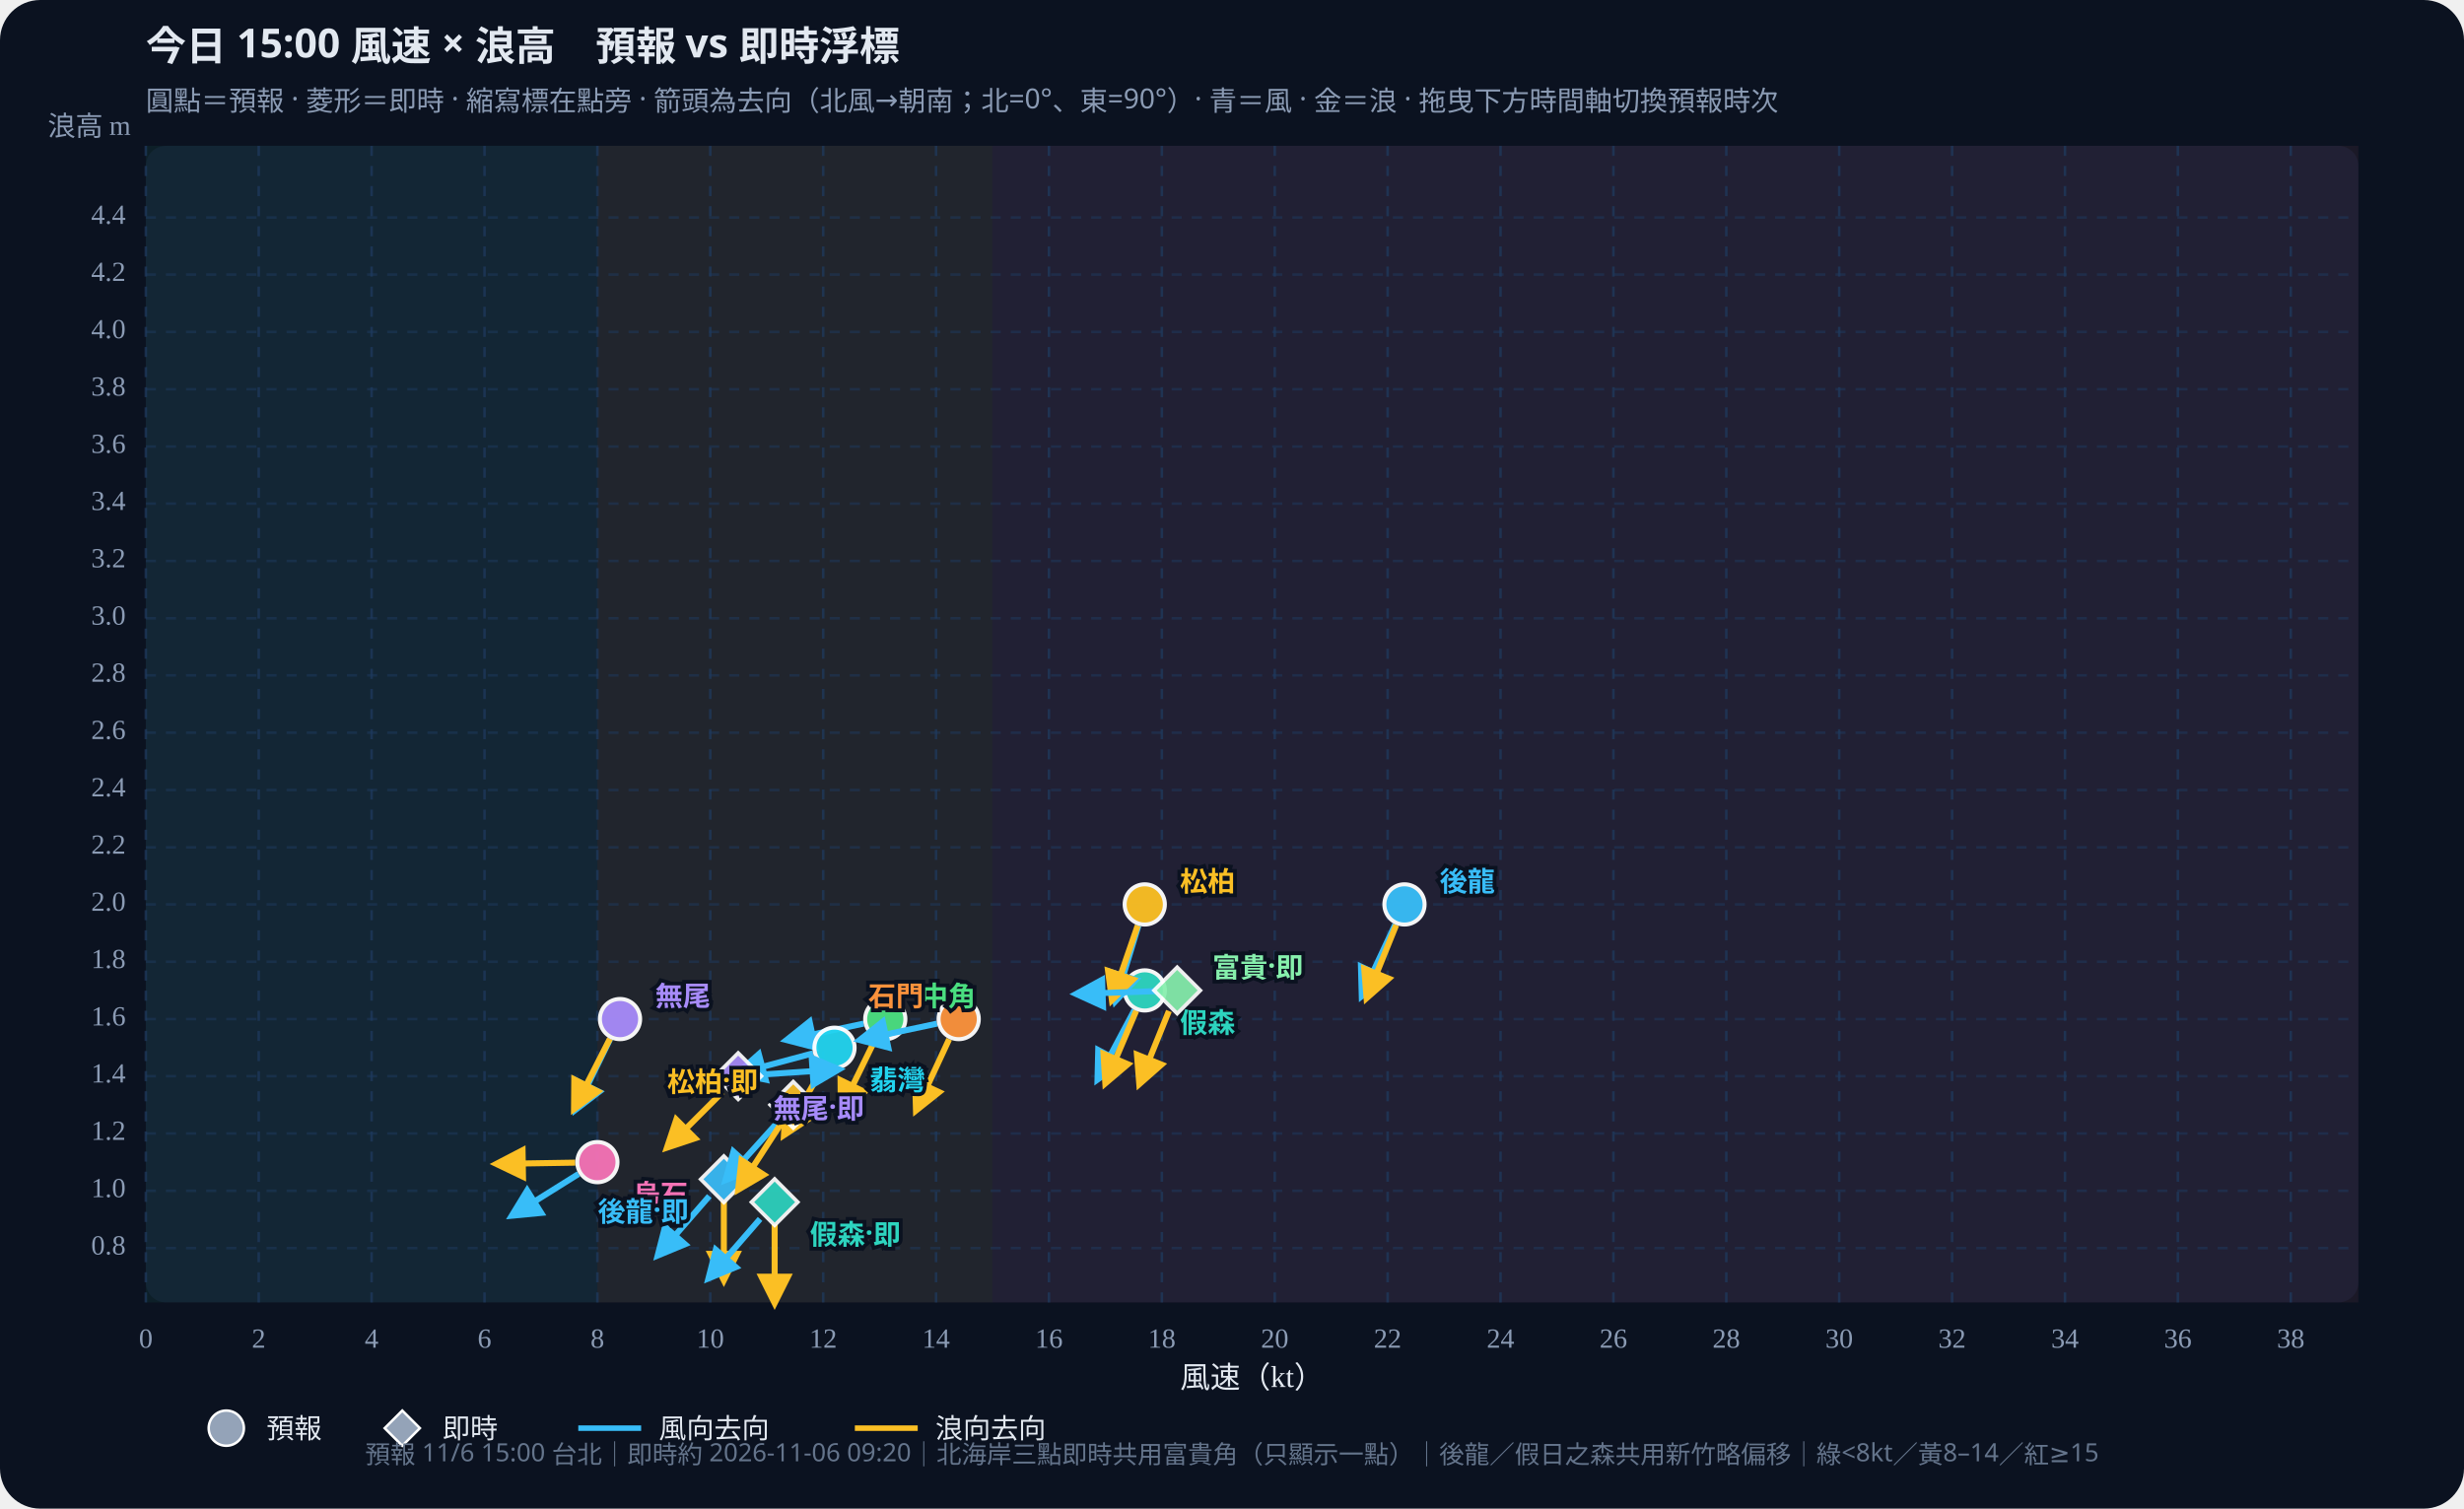
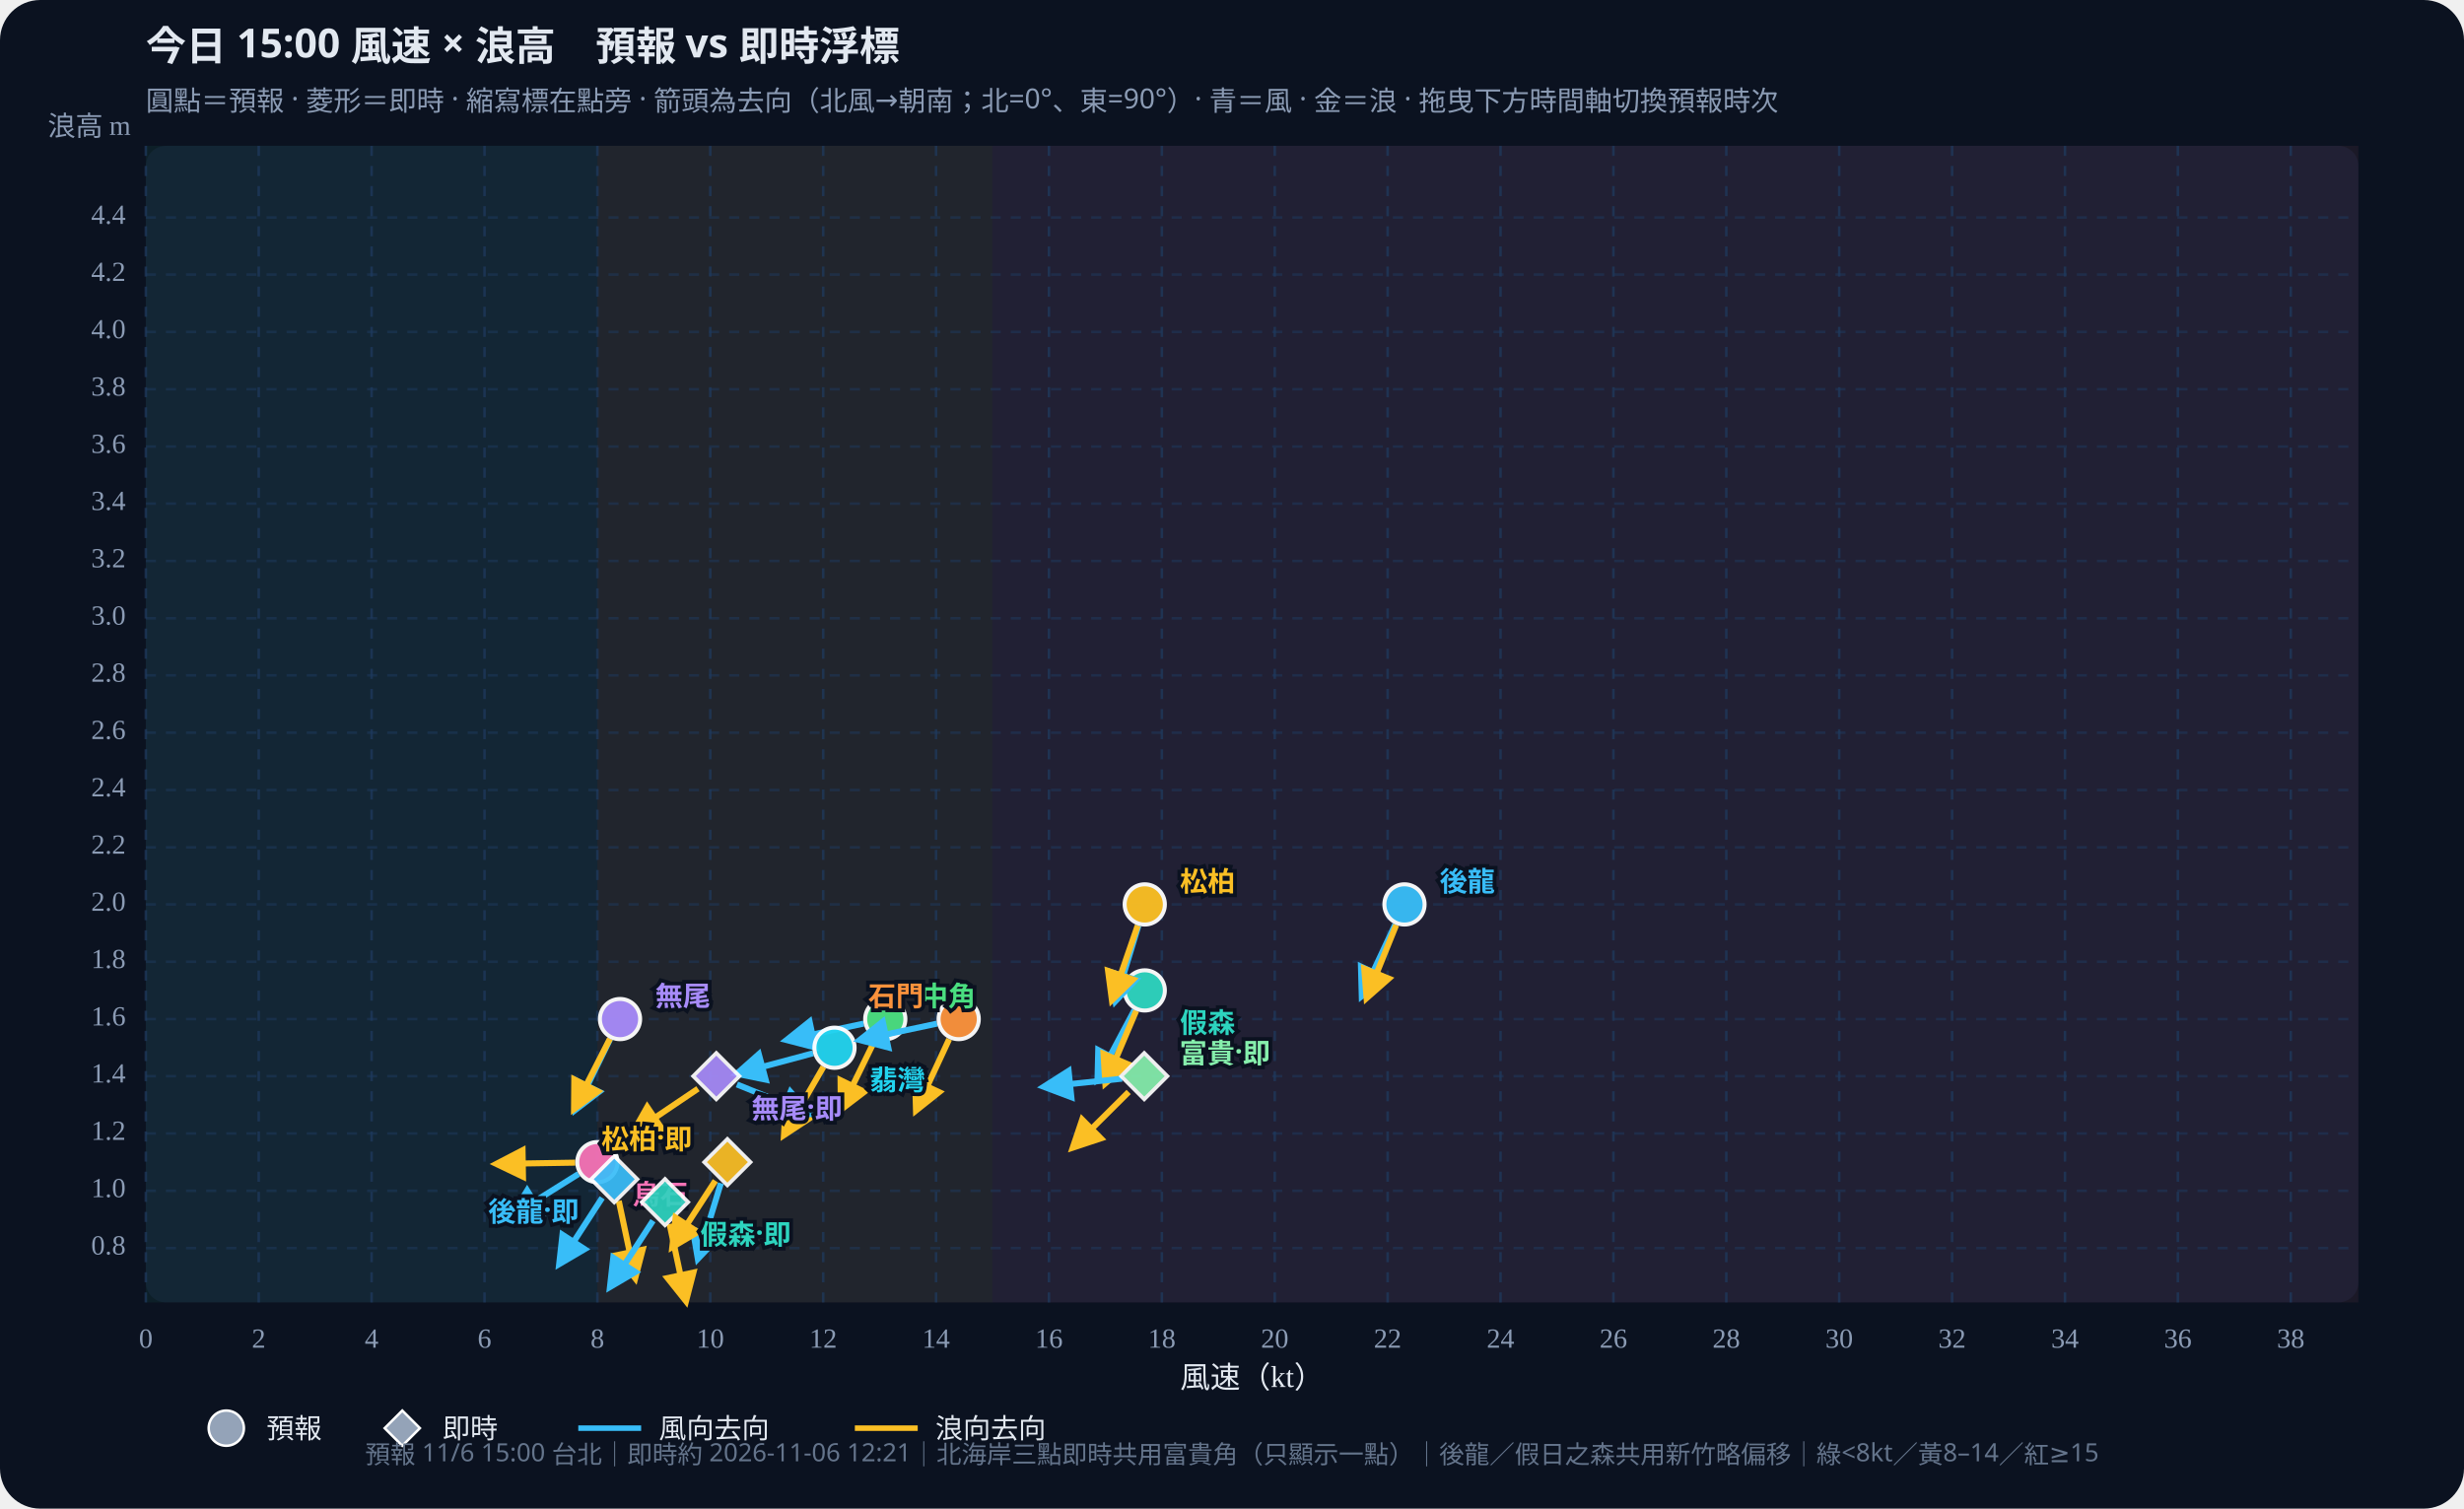
<svg xmlns="http://www.w3.org/2000/svg" id="wws-svg" viewBox="0 0 980 600" role="img" aria-label="風速與浪高散佈圖，可拖曳時間軸切換預報時次" style="width:100%;height:auto;display:block">
  <rect width="980" height="600" fill="#0b1220" rx="16" />
  <rect x="58" y="58" width="880" height="460" fill="#111a2e" rx="8" />
  <rect x="58.0" y="58" width="179.6" height="460" fill="#34d399" opacity="0.07" />
  <rect x="237.6" y="58" width="157.1" height="460" fill="#fbbf24" opacity="0.07" />
  <rect x="394.7" y="58" width="543.3" height="460" fill="#fb7185" opacity="0.07" />
  <defs>
    <marker id="arrow-38bdf8" viewBox="0 0 10 10" refX="8" refY="5" markerWidth="6" markerHeight="6" orient="auto-start-reverse">
      <path d="M0,0 L10,5 L0,10 z" fill="#38bdf8" />
    </marker>
    <marker id="arrow-fbbf24" viewBox="0 0 10 10" refX="8" refY="5" markerWidth="6" markerHeight="6" orient="auto-start-reverse">
      <path d="M0,0 L10,5 L0,10 z" fill="#fbbf24" />
    </marker>
  </defs>
  <text id="wws-title" x="58" y="24" fill="#e2e8f0" font-size="16" font-weight="700" font-family="Noto Sans TC,system-ui,sans-serif">今日 15:00 風速 × 浪高　預報 vs 即時浮標</text>
  <text x="58" y="44" fill="#8b9bb4" font-size="11" font-family="Noto Sans TC,system-ui,sans-serif">圓點＝預報 · 菱形＝即時 · 縮寫標在點旁 · 箭頭為去向（北風→朝南；北=0°、東=90°）· 青＝風 · 金＝浪 · 拖曳下方時間軸切換預報時次</text>
  <line x1="58.0" y1="58" x2="58.0" y2="518" stroke="#1e3a5f" stroke-dasharray="4 4" opacity="0.7" />
  <text x="58.0" y="536" text-anchor="middle" fill="#8b9bb4" font-size="11">0</text>
  <line x1="102.9" y1="58" x2="102.9" y2="518" stroke="#1e3a5f" stroke-dasharray="4 4" opacity="0.7" />
  <text x="102.9" y="536" text-anchor="middle" fill="#8b9bb4" font-size="11">2</text>
  <line x1="147.8" y1="58" x2="147.8" y2="518" stroke="#1e3a5f" stroke-dasharray="4 4" opacity="0.7" />
  <text x="147.8" y="536" text-anchor="middle" fill="#8b9bb4" font-size="11">4</text>
  <line x1="192.7" y1="58" x2="192.7" y2="518" stroke="#1e3a5f" stroke-dasharray="4 4" opacity="0.7" />
  <text x="192.7" y="536" text-anchor="middle" fill="#8b9bb4" font-size="11">6</text>
  <line x1="237.6" y1="58" x2="237.6" y2="518" stroke="#1e3a5f" stroke-dasharray="4 4" opacity="0.7" />
  <text x="237.6" y="536" text-anchor="middle" fill="#8b9bb4" font-size="11">8</text>
  <line x1="282.5" y1="58" x2="282.5" y2="518" stroke="#1e3a5f" stroke-dasharray="4 4" opacity="0.7" />
  <text x="282.5" y="536" text-anchor="middle" fill="#8b9bb4" font-size="11">10</text>
  <line x1="327.4" y1="58" x2="327.4" y2="518" stroke="#1e3a5f" stroke-dasharray="4 4" opacity="0.7" />
  <text x="327.4" y="536" text-anchor="middle" fill="#8b9bb4" font-size="11">12</text>
  <line x1="372.3" y1="58" x2="372.3" y2="518" stroke="#1e3a5f" stroke-dasharray="4 4" opacity="0.7" />
  <text x="372.3" y="536" text-anchor="middle" fill="#8b9bb4" font-size="11">14</text>
  <line x1="417.2" y1="58" x2="417.2" y2="518" stroke="#1e3a5f" stroke-dasharray="4 4" opacity="0.7" />
  <text x="417.2" y="536" text-anchor="middle" fill="#8b9bb4" font-size="11">16</text>
  <line x1="462.1" y1="58" x2="462.1" y2="518" stroke="#1e3a5f" stroke-dasharray="4 4" opacity="0.7" />
  <text x="462.1" y="536" text-anchor="middle" fill="#8b9bb4" font-size="11">18</text>
  <line x1="507.0" y1="58" x2="507.0" y2="518" stroke="#1e3a5f" stroke-dasharray="4 4" opacity="0.7" />
  <text x="507.0" y="536" text-anchor="middle" fill="#8b9bb4" font-size="11">20</text>
  <line x1="551.9" y1="58" x2="551.9" y2="518" stroke="#1e3a5f" stroke-dasharray="4 4" opacity="0.7" />
  <text x="551.9" y="536" text-anchor="middle" fill="#8b9bb4" font-size="11">22</text>
  <line x1="596.8" y1="58" x2="596.8" y2="518" stroke="#1e3a5f" stroke-dasharray="4 4" opacity="0.7" />
  <text x="596.8" y="536" text-anchor="middle" fill="#8b9bb4" font-size="11">24</text>
  <line x1="641.7" y1="58" x2="641.7" y2="518" stroke="#1e3a5f" stroke-dasharray="4 4" opacity="0.7" />
  <text x="641.7" y="536" text-anchor="middle" fill="#8b9bb4" font-size="11">26</text>
  <line x1="686.6" y1="58" x2="686.6" y2="518" stroke="#1e3a5f" stroke-dasharray="4 4" opacity="0.7" />
  <text x="686.6" y="536" text-anchor="middle" fill="#8b9bb4" font-size="11">28</text>
  <line x1="731.5" y1="58" x2="731.5" y2="518" stroke="#1e3a5f" stroke-dasharray="4 4" opacity="0.7" />
  <text x="731.5" y="536" text-anchor="middle" fill="#8b9bb4" font-size="11">30</text>
  <line x1="776.4" y1="58" x2="776.4" y2="518" stroke="#1e3a5f" stroke-dasharray="4 4" opacity="0.7" />
  <text x="776.4" y="536" text-anchor="middle" fill="#8b9bb4" font-size="11">32</text>
  <line x1="821.3" y1="58" x2="821.3" y2="518" stroke="#1e3a5f" stroke-dasharray="4 4" opacity="0.7" />
  <text x="821.3" y="536" text-anchor="middle" fill="#8b9bb4" font-size="11">34</text>
  <line x1="866.2" y1="58" x2="866.2" y2="518" stroke="#1e3a5f" stroke-dasharray="4 4" opacity="0.7" />
  <text x="866.2" y="536" text-anchor="middle" fill="#8b9bb4" font-size="11">36</text>
  <line x1="911.1" y1="58" x2="911.1" y2="518" stroke="#1e3a5f" stroke-dasharray="4 4" opacity="0.7" />
  <text x="911.1" y="536" text-anchor="middle" fill="#8b9bb4" font-size="11">38</text>
  <line x1="58" y1="496.4" x2="938" y2="496.4" stroke="#1e3a5f" stroke-dasharray="4 4" opacity="0.5" />
  <text x="50" y="496.4" text-anchor="end" dominant-baseline="middle" fill="#8b9bb4" font-size="11">0.8</text>
  <line x1="58" y1="473.6" x2="938" y2="473.6" stroke="#1e3a5f" stroke-dasharray="4 4" opacity="0.5" />
  <text x="50" y="473.6" text-anchor="end" dominant-baseline="middle" fill="#8b9bb4" font-size="11">1.0</text>
  <line x1="58" y1="450.8" x2="938" y2="450.8" stroke="#1e3a5f" stroke-dasharray="4 4" opacity="0.5" />
  <text x="50" y="450.8" text-anchor="end" dominant-baseline="middle" fill="#8b9bb4" font-size="11">1.2</text>
  <line x1="58" y1="428.0" x2="938" y2="428.0" stroke="#1e3a5f" stroke-dasharray="4 4" opacity="0.5" />
  <text x="50" y="428.0" text-anchor="end" dominant-baseline="middle" fill="#8b9bb4" font-size="11">1.4</text>
  <line x1="58" y1="405.3" x2="938" y2="405.3" stroke="#1e3a5f" stroke-dasharray="4 4" opacity="0.5" />
  <text x="50" y="405.3" text-anchor="end" dominant-baseline="middle" fill="#8b9bb4" font-size="11">1.6</text>
  <line x1="58" y1="382.5" x2="938" y2="382.5" stroke="#1e3a5f" stroke-dasharray="4 4" opacity="0.5" />
  <text x="50" y="382.5" text-anchor="end" dominant-baseline="middle" fill="#8b9bb4" font-size="11">1.8</text>
  <line x1="58" y1="359.7" x2="938" y2="359.7" stroke="#1e3a5f" stroke-dasharray="4 4" opacity="0.5" />
  <text x="50" y="359.7" text-anchor="end" dominant-baseline="middle" fill="#8b9bb4" font-size="11">2.0</text>
  <line x1="58" y1="337.0" x2="938" y2="337.0" stroke="#1e3a5f" stroke-dasharray="4 4" opacity="0.5" />
  <text x="50" y="337.0" text-anchor="end" dominant-baseline="middle" fill="#8b9bb4" font-size="11">2.2</text>
  <line x1="58" y1="314.2" x2="938" y2="314.2" stroke="#1e3a5f" stroke-dasharray="4 4" opacity="0.5" />
  <text x="50" y="314.2" text-anchor="end" dominant-baseline="middle" fill="#8b9bb4" font-size="11">2.4</text>
  <line x1="58" y1="291.4" x2="938" y2="291.4" stroke="#1e3a5f" stroke-dasharray="4 4" opacity="0.5" />
  <text x="50" y="291.4" text-anchor="end" dominant-baseline="middle" fill="#8b9bb4" font-size="11">2.6</text>
  <line x1="58" y1="268.6" x2="938" y2="268.6" stroke="#1e3a5f" stroke-dasharray="4 4" opacity="0.5" />
  <text x="50" y="268.6" text-anchor="end" dominant-baseline="middle" fill="#8b9bb4" font-size="11">2.8</text>
  <line x1="58" y1="245.9" x2="938" y2="245.9" stroke="#1e3a5f" stroke-dasharray="4 4" opacity="0.5" />
  <text x="50" y="245.9" text-anchor="end" dominant-baseline="middle" fill="#8b9bb4" font-size="11">3.0</text>
  <line x1="58" y1="223.1" x2="938" y2="223.1" stroke="#1e3a5f" stroke-dasharray="4 4" opacity="0.5" />
  <text x="50" y="223.1" text-anchor="end" dominant-baseline="middle" fill="#8b9bb4" font-size="11">3.2</text>
  <line x1="58" y1="200.3" x2="938" y2="200.3" stroke="#1e3a5f" stroke-dasharray="4 4" opacity="0.5" />
  <text x="50" y="200.3" text-anchor="end" dominant-baseline="middle" fill="#8b9bb4" font-size="11">3.4</text>
  <line x1="58" y1="177.6" x2="938" y2="177.6" stroke="#1e3a5f" stroke-dasharray="4 4" opacity="0.5" />
  <text x="50" y="177.6" text-anchor="end" dominant-baseline="middle" fill="#8b9bb4" font-size="11">3.6</text>
  <line x1="58" y1="154.8" x2="938" y2="154.8" stroke="#1e3a5f" stroke-dasharray="4 4" opacity="0.5" />
  <text x="50" y="154.8" text-anchor="end" dominant-baseline="middle" fill="#8b9bb4" font-size="11">3.8</text>
  <line x1="58" y1="132.0" x2="938" y2="132.0" stroke="#1e3a5f" stroke-dasharray="4 4" opacity="0.5" />
  <text x="50" y="132.0" text-anchor="end" dominant-baseline="middle" fill="#8b9bb4" font-size="11">4.0</text>
  <line x1="58" y1="109.2" x2="938" y2="109.2" stroke="#1e3a5f" stroke-dasharray="4 4" opacity="0.5" />
  <text x="50" y="109.2" text-anchor="end" dominant-baseline="middle" fill="#8b9bb4" font-size="11">4.2</text>
  <line x1="58" y1="86.5" x2="938" y2="86.5" stroke="#1e3a5f" stroke-dasharray="4 4" opacity="0.5" />
  <text x="50" y="86.5" text-anchor="end" dominant-baseline="middle" fill="#8b9bb4" font-size="11">4.4</text>
  <text x="498" y="552" text-anchor="middle" fill="#e2e8f0" font-size="12">風速（kt）</text>
  <text x="52" y="54" text-anchor="end" fill="#8b9bb4" font-size="11">浪高 m</text>
  <g id="wws-forecast-layer">
    <line x1="554.9" y1="367.7" x2="541.7" y2="396.0" stroke="#38bdf8" stroke-width="2.4" marker-end="url(#arrow-38bdf8)" />
    <line x1="555.3" y1="367.9" x2="543.6" y2="396.8" stroke="#fbbf24" stroke-width="2.4" marker-end="url(#arrow-fbbf24)" />
    <circle cx="558.6" cy="359.7" r="8.0" fill="#38bdf8" stroke="#fff" stroke-width="1.6" opacity="0.95" />
    <line x1="451.2" y1="401.7" x2="436.6" y2="429.2" stroke="#38bdf8" stroke-width="2.4" marker-end="url(#arrow-38bdf8)" />
    <line x1="451.9" y1="402.0" x2="439.7" y2="430.7" stroke="#fbbf24" stroke-width="2.4" marker-end="url(#arrow-fbbf24)" />
    <circle cx="455.3" cy="393.9" r="8.0" fill="#2dd4bf" stroke="#fff" stroke-width="1.6" opacity="0.95" />
    <line x1="452.8" y1="368.1" x2="443.7" y2="398.0" stroke="#38bdf8" stroke-width="2.4" marker-end="url(#arrow-38bdf8)" />
    <line x1="452.5" y1="368.1" x2="442.3" y2="397.6" stroke="#fbbf24" stroke-width="2.4" marker-end="url(#arrow-fbbf24)" />
    <circle cx="455.3" cy="359.7" r="8.0" fill="#fbbf24" stroke="#fff" stroke-width="1.6" opacity="0.95" />
    <line x1="343.5" y1="407.1" x2="313.0" y2="413.6" stroke="#38bdf8" stroke-width="2.4" marker-end="url(#arrow-38bdf8)" />
    <line x1="348.2" y1="413.2" x2="334.5" y2="441.2" stroke="#fbbf24" stroke-width="2.4" marker-end="url(#arrow-fbbf24)" />
    <circle cx="352.1" cy="405.3" r="8.0" fill="#4ade80" stroke="#fff" stroke-width="1.6" opacity="0.95" />
    <line x1="323.4" y1="418.9" x2="293.2" y2="427.0" stroke="#38bdf8" stroke-width="2.4" marker-end="url(#arrow-38bdf8)" />
    <line x1="327.5" y1="424.3" x2="311.9" y2="451.3" stroke="#fbbf24" stroke-width="2.4" marker-end="url(#arrow-fbbf24)" />
    <circle cx="331.9" cy="416.7" r="8.0" fill="#22d3ee" stroke="#fff" stroke-width="1.6" opacity="0.95" />
    <line x1="372.7" y1="407.1" x2="342.1" y2="413.6" stroke="#38bdf8" stroke-width="2.4" marker-end="url(#arrow-38bdf8)" />
    <line x1="377.5" y1="413.3" x2="364.4" y2="441.5" stroke="#fbbf24" stroke-width="2.4" marker-end="url(#arrow-fbbf24)" />
    <circle cx="381.3" cy="405.3" r="8.0" fill="#fb923c" stroke="#fff" stroke-width="1.6" opacity="0.95" />
    <line x1="242.7" y1="413.2" x2="229.0" y2="441.2" stroke="#38bdf8" stroke-width="2.4" marker-end="url(#arrow-38bdf8)" />
    <line x1="242.6" y1="413.1" x2="228.4" y2="440.9" stroke="#fbbf24" stroke-width="2.4" marker-end="url(#arrow-fbbf24)" />
    <circle cx="246.6" cy="405.3" r="8.0" fill="#a78bfa" stroke="#fff" stroke-width="1.6" opacity="0.95" />
    <line x1="230.1" y1="466.9" x2="203.7" y2="483.4" stroke="#38bdf8" stroke-width="2.4" marker-end="url(#arrow-38bdf8)" />
    <line x1="228.8" y1="462.4" x2="197.6" y2="462.9" stroke="#fbbf24" stroke-width="2.4" marker-end="url(#arrow-fbbf24)" />
    <circle cx="237.6" cy="462.2" r="8.0" fill="#f472b6" stroke="#fff" stroke-width="1.6" opacity="0.95" />
    <text x="572.6" y="349.7" text-anchor="start" dominant-baseline="central" fill="#38bdf8" font-size="11" font-weight="700" font-family="Noto Sans TC,system-ui,sans-serif" stroke="#0b1220" stroke-width="3" paint-order="stroke">後龍</text>
    <text x="469.3" y="405.9" text-anchor="start" dominant-baseline="central" fill="#2dd4bf" font-size="11" font-weight="700" font-family="Noto Sans TC,system-ui,sans-serif" stroke="#0b1220" stroke-width="3" paint-order="stroke">假森</text>
    <text x="469.3" y="349.7" text-anchor="start" dominant-baseline="central" fill="#fbbf24" font-size="11" font-weight="700" font-family="Noto Sans TC,system-ui,sans-serif" stroke="#0b1220" stroke-width="3" paint-order="stroke">松柏</text>
    <text x="366.1" y="395.3" text-anchor="start" dominant-baseline="central" fill="#4ade80" font-size="11" font-weight="700" font-family="Noto Sans TC,system-ui,sans-serif" stroke="#0b1220" stroke-width="3" paint-order="stroke">中角</text>
    <text x="345.9" y="428.7" text-anchor="start" dominant-baseline="central" fill="#22d3ee" font-size="11" font-weight="700" font-family="Noto Sans TC,system-ui,sans-serif" stroke="#0b1220" stroke-width="3" paint-order="stroke">翡灣</text>
    <text x="367.3" y="395.3" text-anchor="end" dominant-baseline="central" fill="#fb923c" font-size="11" font-weight="700" font-family="Noto Sans TC,system-ui,sans-serif" stroke="#0b1220" stroke-width="3" paint-order="stroke">石門</text>
    <text x="260.6" y="395.3" text-anchor="start" dominant-baseline="central" fill="#a78bfa" font-size="11" font-weight="700" font-family="Noto Sans TC,system-ui,sans-serif" stroke="#0b1220" stroke-width="3" paint-order="stroke">無尾</text>
    <text x="251.6" y="474.2" text-anchor="start" dominant-baseline="central" fill="#f472b6" font-size="11" font-weight="700" font-family="Noto Sans TC,system-ui,sans-serif" stroke="#0b1220" stroke-width="3" paint-order="stroke">烏石</text>
  </g>
  <g id="wws-live-layer">
-     <line x1="282.1" y1="475.7" x2="261.7" y2="499.2" stroke="#38bdf8" stroke-width="2.4" marker-end="url(#arrow-38bdf8)" />
-     <line x1="287.9" y1="477.8" x2="287.9" y2="509.0" stroke="#fbbf24" stroke-width="2.4" marker-end="url(#arrow-fbbf24)" />
-     <polygon points="287.9,459.8 297.1,469.0 287.9,478.2 278.7,469.0" fill="#38bdf8" stroke="#fff" stroke-width="1.5" opacity="0.92" />
-     <line x1="302.3" y1="484.8" x2="281.9" y2="508.3" stroke="#38bdf8" stroke-width="2.4" marker-end="url(#arrow-38bdf8)" />
-     <line x1="308.1" y1="486.9" x2="308.1" y2="518.1" stroke="#fbbf24" stroke-width="2.4" marker-end="url(#arrow-fbbf24)" />
-     <polygon points="308.1,468.9 317.3,478.1 308.1,487.3 298.9,478.1" fill="#2dd4bf" stroke="#fff" stroke-width="1.5" opacity="0.92" />
-     <line x1="309.6" y1="446.0" x2="288.7" y2="469.2" stroke="#38bdf8" stroke-width="2.4" marker-end="url(#arrow-38bdf8)" />
-     <line x1="310.7" y1="446.8" x2="293.7" y2="473.0" stroke="#fbbf24" stroke-width="2.4" marker-end="url(#arrow-fbbf24)" />
-     <polygon points="315.5,430.2 324.7,439.4 315.5,448.6 306.3,439.4" fill="#fbbf24" stroke="#fff" stroke-width="1.5" opacity="0.92" />
-     <line x1="459.4" y1="394.2" x2="428.2" y2="395.3" stroke="#38bdf8" stroke-width="2.4" marker-end="url(#arrow-38bdf8)" />
-     <line x1="464.9" y1="402.1" x2="453.2" y2="431.0" stroke="#fbbf24" stroke-width="2.4" marker-end="url(#arrow-fbbf24)" />
-     <polygon points="468.2,384.7 477.4,393.9 468.2,403.1 459.0,393.9" fill="#86efac" stroke="#fff" stroke-width="1.5" opacity="0.92" />
-     <line x1="302.4" y1="427.4" x2="333.5" y2="425.3" stroke="#38bdf8" stroke-width="2.4" marker-end="url(#arrow-38bdf8)" />
-     <line x1="287.4" y1="434.3" x2="265.4" y2="456.3" stroke="#fbbf24" stroke-width="2.4" marker-end="url(#arrow-fbbf24)" />
-     <polygon points="293.6,418.8 302.8,428.0 293.6,437.2 284.4,428.0" fill="#a78bfa" stroke="#fff" stroke-width="1.5" opacity="0.92" />
-     <text x="273.9" y="481.0" text-anchor="end" dominant-baseline="central" fill="#38bdf8" font-size="11" font-weight="700" font-family="Noto Sans TC,system-ui,sans-serif" stroke="#0b1220" stroke-width="3" paint-order="stroke">後龍·即</text>
-     <text x="322.1" y="490.1" text-anchor="start" dominant-baseline="central" fill="#2dd4bf" font-size="11" font-weight="700" font-family="Noto Sans TC,system-ui,sans-serif" stroke="#0b1220" stroke-width="3" paint-order="stroke">假森·即</text>
-     <text x="301.5" y="429.4" text-anchor="end" dominant-baseline="central" fill="#fbbf24" font-size="11" font-weight="700" font-family="Noto Sans TC,system-ui,sans-serif" stroke="#0b1220" stroke-width="3" paint-order="stroke">松柏·即</text>
-     <text x="482.2" y="383.9" text-anchor="start" dominant-baseline="central" fill="#86efac" font-size="11" font-weight="700" font-family="Noto Sans TC,system-ui,sans-serif" stroke="#0b1220" stroke-width="3" paint-order="stroke">富貴·即</text>
-     <text x="307.6" y="440.0" text-anchor="start" dominant-baseline="central" fill="#a78bfa" font-size="11" font-weight="700" font-family="Noto Sans TC,system-ui,sans-serif" stroke="#0b1220" stroke-width="3" paint-order="stroke">無尾·即</text>
+     <line x1="239.5" y1="476.4" x2="222.5" y2="502.6" stroke="#38bdf8" stroke-width="2.4" marker-end="url(#arrow-38bdf8)" />
+     <line x1="246.1" y1="477.6" x2="252.6" y2="508.2" stroke="#fbbf24" stroke-width="2.4" marker-end="url(#arrow-fbbf24)" />
+     <polygon points="244.3,459.8 253.5,469.0 244.3,478.2 235.1,469.0" fill="#38bdf8" stroke="#fff" stroke-width="1.5" opacity="0.92" />
+     <line x1="259.7" y1="485.5" x2="242.7" y2="511.7" stroke="#38bdf8" stroke-width="2.4" marker-end="url(#arrow-38bdf8)" />
+     <line x1="266.3" y1="486.8" x2="272.8" y2="517.3" stroke="#fbbf24" stroke-width="2.4" marker-end="url(#arrow-fbbf24)" />
+     <polygon points="264.5,468.9 273.7,478.1 264.5,487.3 255.3,478.1" fill="#2dd4bf" stroke="#fff" stroke-width="1.5" opacity="0.92" />
+     <line x1="286.7" y1="470.6" x2="277.6" y2="500.5" stroke="#38bdf8" stroke-width="2.4" marker-end="url(#arrow-38bdf8)" />
+     <line x1="284.5" y1="469.6" x2="267.5" y2="495.8" stroke="#fbbf24" stroke-width="2.4" marker-end="url(#arrow-fbbf24)" />
+     <polygon points="289.3,453.0 298.5,462.2 289.3,471.4 280.1,462.2" fill="#fbbf24" stroke="#fff" stroke-width="1.5" opacity="0.92" />
+     <line x1="446.3" y1="429.0" x2="415.3" y2="432.2" stroke="#38bdf8" stroke-width="2.4" marker-end="url(#arrow-38bdf8)" />
+     <line x1="448.9" y1="434.3" x2="426.8" y2="456.3" stroke="#fbbf24" stroke-width="2.4" marker-end="url(#arrow-fbbf24)" />
+     <polygon points="455.1,418.8 464.3,428.0 455.1,437.2 445.9,428.0" fill="#86efac" stroke="#fff" stroke-width="1.5" opacity="0.92" />
+     <line x1="293.1" y1="431.3" x2="322.0" y2="443.0" stroke="#38bdf8" stroke-width="2.4" marker-end="url(#arrow-38bdf8)" />
+     <line x1="277.6" y1="433.0" x2="251.8" y2="450.4" stroke="#fbbf24" stroke-width="2.4" marker-end="url(#arrow-fbbf24)" />
+     <polygon points="284.9,418.8 294.1,428.0 284.9,437.2 275.7,428.0" fill="#a78bfa" stroke="#fff" stroke-width="1.5" opacity="0.92" />
+     <text x="230.3" y="481.0" text-anchor="end" dominant-baseline="central" fill="#38bdf8" font-size="11" font-weight="700" font-family="Noto Sans TC,system-ui,sans-serif" stroke="#0b1220" stroke-width="3" paint-order="stroke">後龍·即</text>
+     <text x="278.5" y="490.1" text-anchor="start" dominant-baseline="central" fill="#2dd4bf" font-size="11" font-weight="700" font-family="Noto Sans TC,system-ui,sans-serif" stroke="#0b1220" stroke-width="3" paint-order="stroke">假森·即</text>
+     <text x="275.3" y="452.2" text-anchor="end" dominant-baseline="central" fill="#fbbf24" font-size="11" font-weight="700" font-family="Noto Sans TC,system-ui,sans-serif" stroke="#0b1220" stroke-width="3" paint-order="stroke">松柏·即</text>
+     <text x="469.1" y="418.0" text-anchor="start" dominant-baseline="central" fill="#86efac" font-size="11" font-weight="700" font-family="Noto Sans TC,system-ui,sans-serif" stroke="#0b1220" stroke-width="3" paint-order="stroke">富貴·即</text>
+     <text x="298.9" y="440.0" text-anchor="start" dominant-baseline="central" fill="#a78bfa" font-size="11" font-weight="700" font-family="Noto Sans TC,system-ui,sans-serif" stroke="#0b1220" stroke-width="3" paint-order="stroke">無尾·即</text>
  </g>
  <circle cx="90" cy="568" r="7" fill="#94a3b8" stroke="#fff" />
  <text x="106" y="572" fill="#e2e8f0" font-size="11" font-family="Noto Sans TC,system-ui,sans-serif">預報</text>
  <polygon points="160,561 167,568 160,575 153,568" fill="#94a3b8" stroke="#fff" />
  <text x="176" y="572" fill="#e2e8f0" font-size="11" font-family="Noto Sans TC,system-ui,sans-serif">即時</text>
  <line x1="230" y1="568" x2="255" y2="568" stroke="#38bdf8" stroke-width="2.2" />
  <text x="262" y="572" fill="#e2e8f0" font-size="11" font-family="Noto Sans TC,system-ui,sans-serif">風向去向</text>
  <line x1="340" y1="568" x2="365" y2="568" stroke="#fbbf24" stroke-width="2.2" />
  <text x="372" y="572" fill="#e2e8f0" font-size="11" font-family="Noto Sans TC,system-ui,sans-serif">浪向去向</text>
-   <text id="wws-foot" x="490" y="582" text-anchor="middle" fill="#64748b" font-size="10" font-family="Noto Sans TC,system-ui,sans-serif">預報 11/6 15:00 台北｜即時約 2026-11-06 09:20｜北海岸三點即時共用富貴角（只顯示一點）｜後龍／假日之森共用新竹略偏移｜綠&lt;8kt／黃8–14／紅≥15</text>
+   <text id="wws-foot" x="490" y="582" text-anchor="middle" fill="#64748b" font-size="10" font-family="Noto Sans TC,system-ui,sans-serif">預報 11/6 15:00 台北｜即時約 2026-11-06 12:21｜北海岸三點即時共用富貴角（只顯示一點）｜後龍／假日之森共用新竹略偏移｜綠&lt;8kt／黃8–14／紅≥15</text>
</svg>
